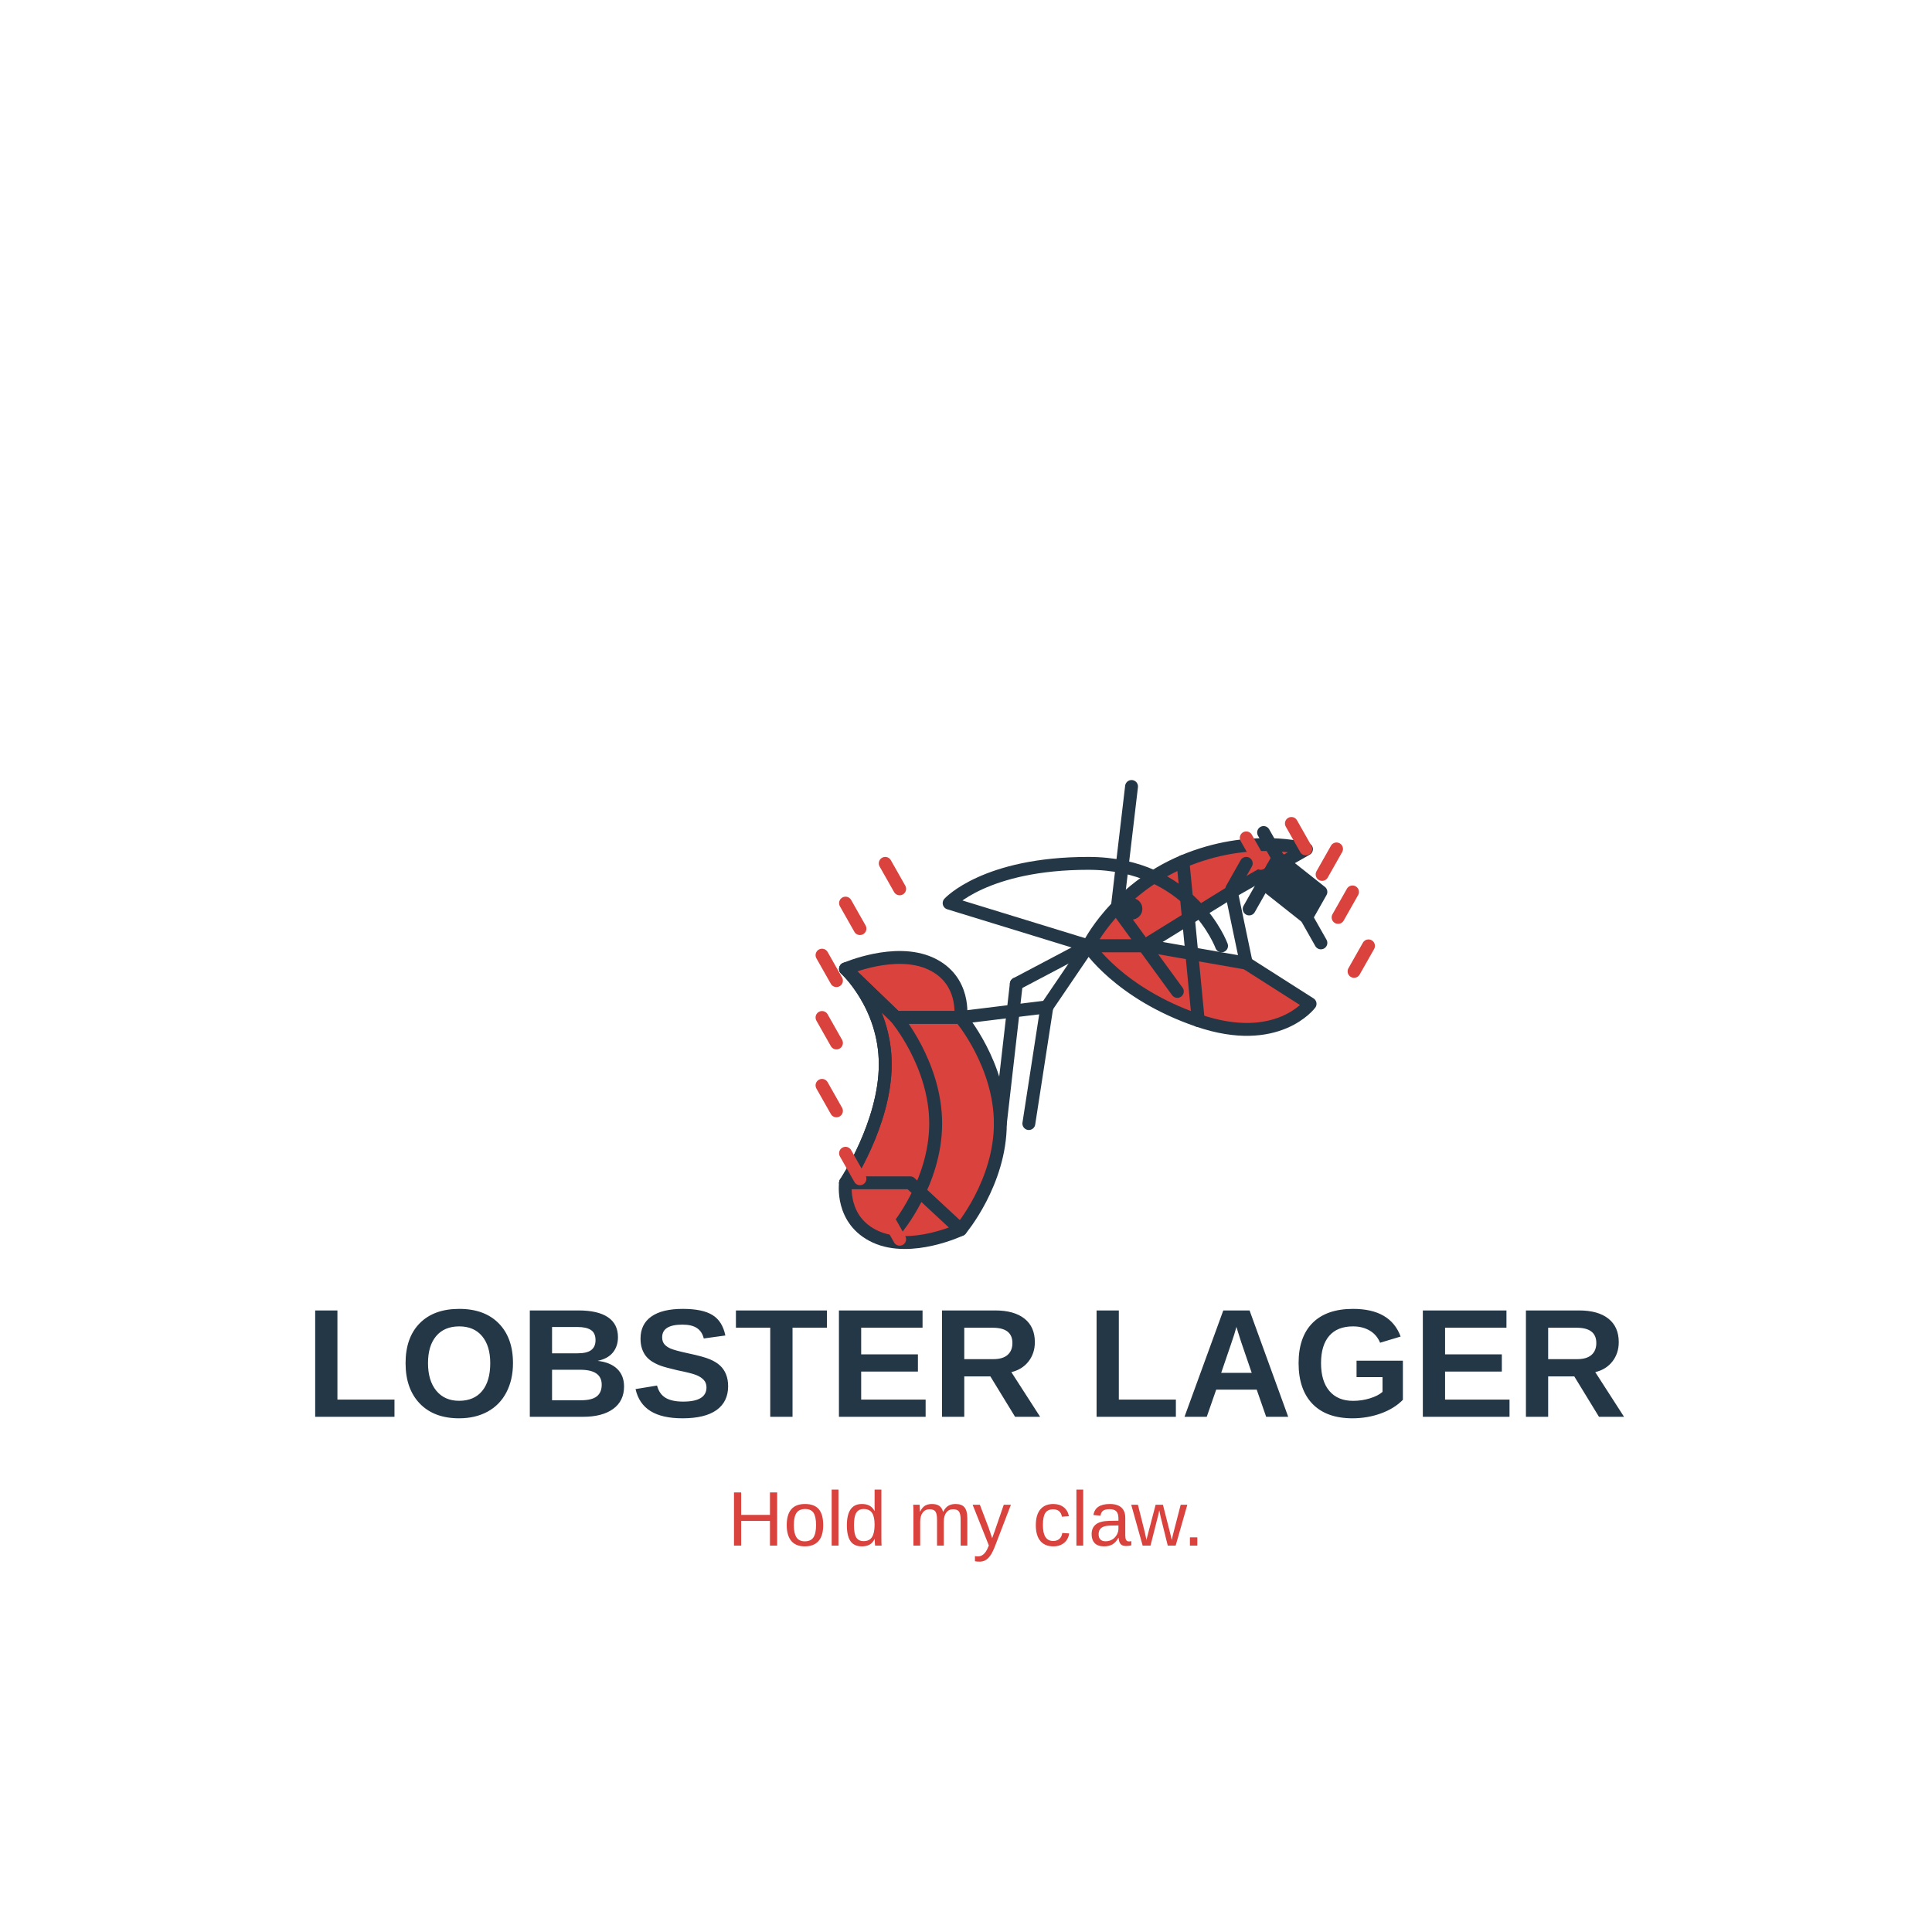
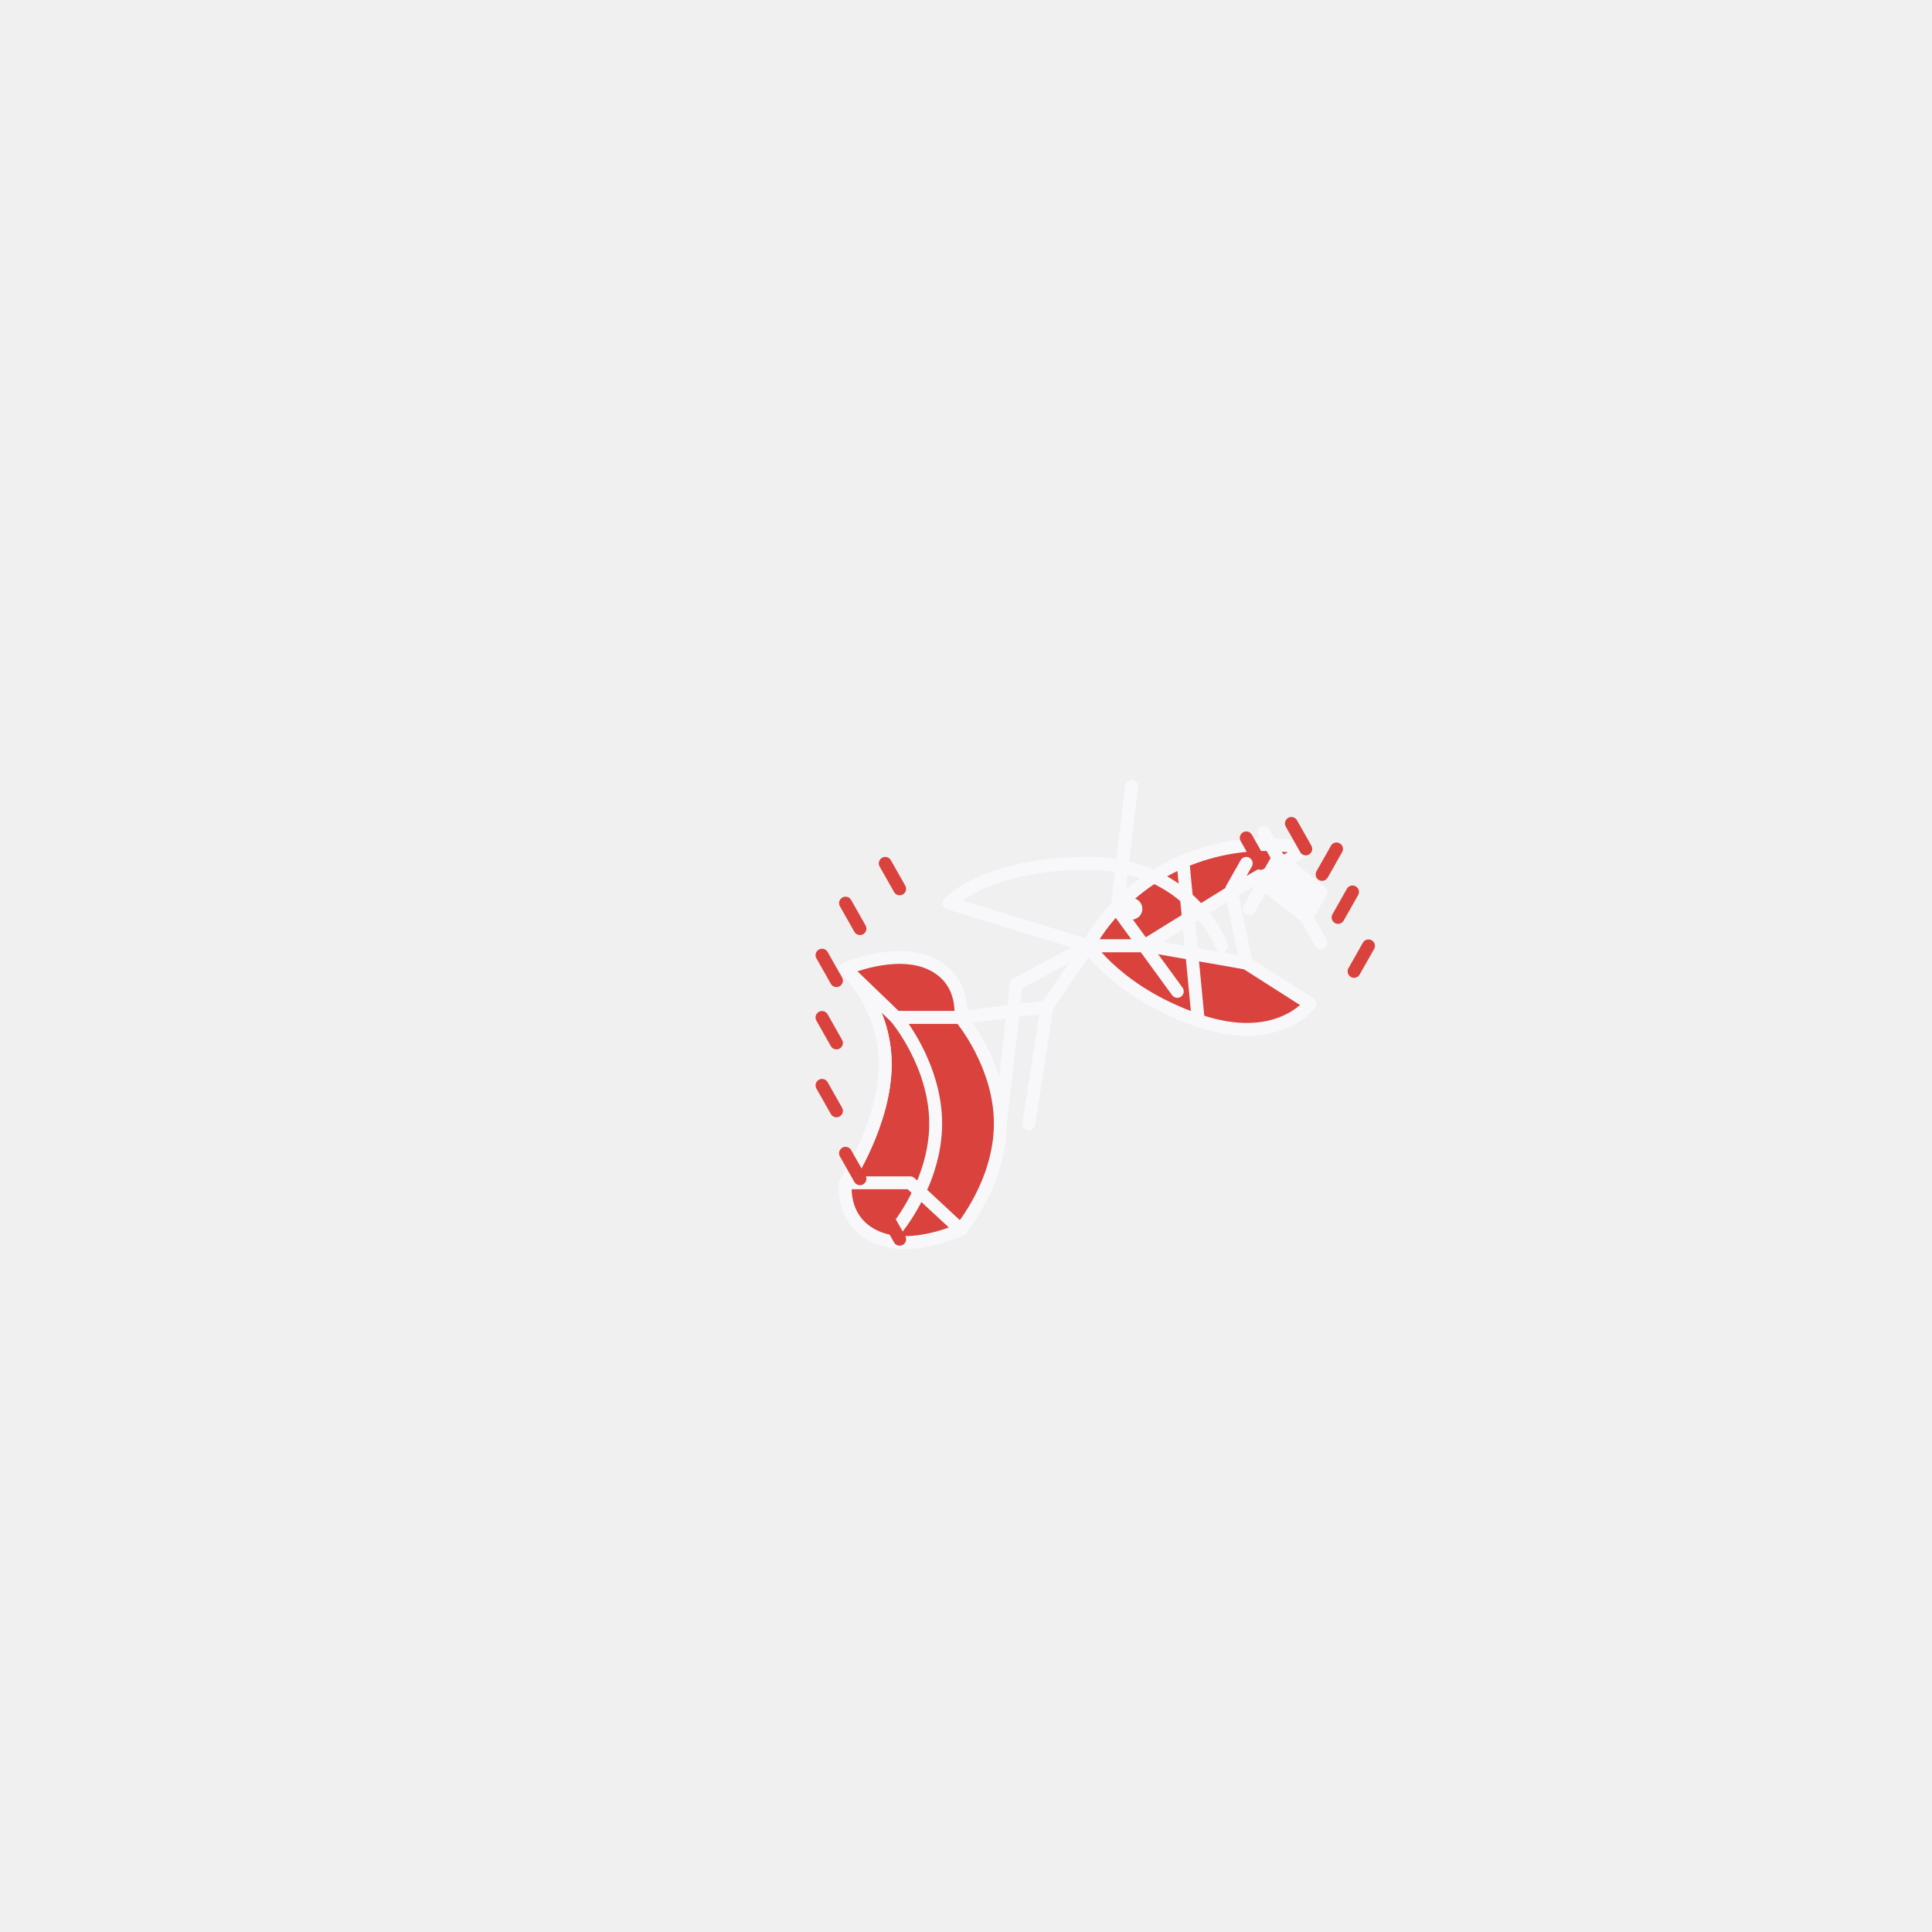
<svg xmlns="http://www.w3.org/2000/svg" width="600" height="600" viewBox="0 0 600 600" fill="none">
  <g clip-path="url(#clip0_1_2)">
-     <rect width="600" height="600" fill="white" />
-     <path d="M298.331 315.988C298.331 315.988 300.063 304.28 288.99 299.226C277.917 294.172 262.586 300.904 262.586 300.904L278.25 315.988H298.331Z" fill="#D9423D" stroke="#243746" stroke-width="4" stroke-linecap="round" stroke-linejoin="round" />
-     <path d="M337.989 293.751C337.989 293.751 346.359 276.413 367.378 267.534C388.397 258.654 405.736 263.708 405.736 263.708L382.407 276.996L355.317 293.751H337.989Z" fill="#D9423D" stroke="#243746" stroke-width="4" stroke-linecap="round" stroke-linejoin="round" />
-     <path d="M337.989 293.751C337.989 293.751 347.481 308.517 372.129 316.939C396.776 325.361 406.857 311.746 406.857 311.746L387.033 299.113L356.438 293.751H337.989Z" fill="#D9423D" stroke="#243746" stroke-width="4" stroke-linecap="round" stroke-linejoin="round" />
-     <path d="M298.331 315.988C298.331 315.988 310.663 330.53 310.663 348.931C310.663 367.333 298.331 381.875 298.331 381.875H278.25L262.586 367.333C262.586 367.333 274.918 348.931 274.918 330.53C274.918 312.129 262.586 300.904 262.586 300.904L278.25 315.988H298.331Z" fill="#D9423D" stroke="#243746" stroke-width="4" stroke-linecap="round" stroke-linejoin="round" />
-     <path d="M262.586 367.333C262.586 367.333 260.854 379.041 271.927 384.096C283.001 389.15 298.331 381.875 298.331 381.875L282.667 367.333H262.586Z" fill="#D9423D" stroke="#243746" stroke-width="4" stroke-linecap="round" stroke-linejoin="round" />
-     <path d="M278.25 315.988C278.25 315.988 290.582 330.53 290.582 348.931C290.582 367.333 278.25 381.875 278.25 381.875" stroke="#243746" stroke-width="4" stroke-linecap="round" stroke-linejoin="round" />
-     <path d="M262.586 300.904C262.586 300.904 274.918 312.129 274.918 330.53C274.918 348.931 262.586 367.333 262.586 367.333" stroke="#243746" stroke-width="4" stroke-linecap="round" stroke-linejoin="round" />
-     <path d="M337.989 293.751L315.621 305.56" stroke="#243746" stroke-width="4" stroke-linecap="round" stroke-linejoin="round" />
-     <path d="M337.989 293.751L325.111 312.701" stroke="#243746" stroke-width="4" stroke-linecap="round" stroke-linejoin="round" />
-     <path d="M298.331 315.988L325.111 312.701" stroke="#243746" stroke-width="4" stroke-linecap="round" stroke-linejoin="round" />
-     <path d="M355.317 293.751L365.628 307.889" stroke="#243746" stroke-width="4" stroke-linecap="round" stroke-linejoin="round" />
-     <path d="M382.407 276.996L387.033 299.113" stroke="#243746" stroke-width="4" stroke-linecap="round" stroke-linejoin="round" />
-     <path d="M367.378 267.534L372.129 316.939" stroke="#243746" stroke-width="4" stroke-linecap="round" stroke-linejoin="round" />
-     <path d="M355.317 293.751L346.93 282.242" stroke="#243746" stroke-width="4" stroke-linecap="round" stroke-linejoin="round" />
-     <path d="M315.621 305.56L310.663 348.931" stroke="#243746" stroke-width="4" stroke-linecap="round" stroke-linejoin="round" />
-     <path d="M325.111 312.701L319.516 348.931" stroke="#243746" stroke-width="4" stroke-linecap="round" stroke-linejoin="round" />
-     <path d="M346.93 282.242L351.411 244.247" stroke="#243746" stroke-width="4" stroke-linecap="round" stroke-linejoin="round" />
-     <path d="M337.989 293.751L294.761 280.471C294.761 280.471 305.967 268.125 337.989 268.125C370.012 268.125 379.368 293.751 379.368 293.751" stroke="#243746" stroke-width="4" stroke-linecap="round" stroke-linejoin="round" />
-     <circle cx="351.411" cy="282.242" r="3.361" fill="#243746" />
+     <rect width="600" height="600" fill="none" />
+     <path d="M298.331 315.988C298.331 315.988 300.063 304.28 288.99 299.226C277.917 294.172 262.586 300.904 262.586 300.904L278.25 315.988H298.331Z" fill="#D9423D" stroke="#F8F8FA" stroke-width="4" stroke-linecap="round" stroke-linejoin="round" />
+     <path d="M337.989 293.751C337.989 293.751 346.359 276.413 367.378 267.534C388.397 258.654 405.736 263.708 405.736 263.708L382.407 276.996L355.317 293.751H337.989Z" fill="#D9423D" stroke="#F8F8FA" stroke-width="4" stroke-linecap="round" stroke-linejoin="round" />
+     <path d="M337.989 293.751C337.989 293.751 347.481 308.517 372.129 316.939C396.776 325.361 406.857 311.746 406.857 311.746L387.033 299.113L356.438 293.751H337.989Z" fill="#D9423D" stroke="#F8F8FA" stroke-width="4" stroke-linecap="round" stroke-linejoin="round" />
+     <path d="M298.331 315.988C298.331 315.988 310.663 330.53 310.663 348.931C310.663 367.333 298.331 381.875 298.331 381.875H278.25L262.586 367.333C262.586 367.333 274.918 348.931 274.918 330.53C274.918 312.129 262.586 300.904 262.586 300.904L278.25 315.988H298.331Z" fill="#D9423D" stroke="#F8F8FA" stroke-width="4" stroke-linecap="round" stroke-linejoin="round" />
+     <path d="M262.586 367.333C262.586 367.333 260.854 379.041 271.927 384.096C283.001 389.15 298.331 381.875 298.331 381.875L282.667 367.333H262.586Z" fill="#D9423D" stroke="#F8F8FA" stroke-width="4" stroke-linecap="round" stroke-linejoin="round" />
+     <path d="M278.25 315.988C278.25 315.988 290.582 330.53 290.582 348.931C290.582 367.333 278.25 381.875 278.25 381.875" stroke="#F8F8FA" stroke-width="4" stroke-linecap="round" stroke-linejoin="round" />
+     <path d="M262.586 300.904C262.586 300.904 274.918 312.129 274.918 330.53C274.918 348.931 262.586 367.333 262.586 367.333" stroke="#F8F8FA" stroke-width="4" stroke-linecap="round" stroke-linejoin="round" />
+     <path d="M337.989 293.751L315.621 305.56" stroke="#F8F8FA" stroke-width="4" stroke-linecap="round" stroke-linejoin="round" />
+     <path d="M337.989 293.751L325.111 312.701" stroke="#F8F8FA" stroke-width="4" stroke-linecap="round" stroke-linejoin="round" />
+     <path d="M298.331 315.988L325.111 312.701" stroke="#F8F8FA" stroke-width="4" stroke-linecap="round" stroke-linejoin="round" />
+     <path d="M355.317 293.751L365.628 307.889" stroke="#F8F8FA" stroke-width="4" stroke-linecap="round" stroke-linejoin="round" />
+     <path d="M382.407 276.996L387.033 299.113" stroke="#F8F8FA" stroke-width="4" stroke-linecap="round" stroke-linejoin="round" />
+     <path d="M367.378 267.534L372.129 316.939" stroke="#F8F8FA" stroke-width="4" stroke-linecap="round" stroke-linejoin="round" />
+     <path d="M355.317 293.751L346.93 282.242" stroke="#F8F8FA" stroke-width="4" stroke-linecap="round" stroke-linejoin="round" />
+     <path d="M315.621 305.56L310.663 348.931" stroke="#F8F8FA" stroke-width="4" stroke-linecap="round" stroke-linejoin="round" />
+     <path d="M325.111 312.701L319.516 348.931" stroke="#F8F8FA" stroke-width="4" stroke-linecap="round" stroke-linejoin="round" />
+     <path d="M346.93 282.242L351.411 244.247" stroke="#F8F8FA" stroke-width="4" stroke-linecap="round" stroke-linejoin="round" />
+     <path d="M337.989 293.751L294.761 280.471C294.761 280.471 305.967 268.125 337.989 268.125C370.012 268.125 379.368 293.751 379.368 293.751" stroke="#F8F8FA" stroke-width="4" stroke-linecap="round" stroke-linejoin="round" />
+     <circle cx="351.411" cy="282.242" r="3.361" fill="#F8F8FA" />
    <path d="M387.033 260.212L391.514 268.125" stroke="#D9423D" stroke-width="4" stroke-linecap="round" stroke-linejoin="round" />
    <path d="M401.053 255.731L405.534 263.644" stroke="#D9423D" stroke-width="4" stroke-linecap="round" stroke-linejoin="round" />
    <path d="M415.073 263.644L410.592 271.557" stroke="#D9423D" stroke-width="4" stroke-linecap="round" stroke-linejoin="round" />
    <path d="M420.035 276.996L415.554 284.909" stroke="#D9423D" stroke-width="4" stroke-linecap="round" stroke-linejoin="round" />
    <path d="M424.997 293.751L420.516 301.664" stroke="#D9423D" stroke-width="4" stroke-linecap="round" stroke-linejoin="round" />
    <path d="M274.918 268.125L279.399 276.038" stroke="#D9423D" stroke-width="4" stroke-linecap="round" stroke-linejoin="round" />
    <path d="M262.586 280.471L267.067 288.384" stroke="#D9423D" stroke-width="4" stroke-linecap="round" stroke-linejoin="round" />
    <path d="M255.284 296.633L259.765 304.546" stroke="#D9423D" stroke-width="4" stroke-linecap="round" stroke-linejoin="round" />
    <path d="M255.284 315.988L259.765 323.901" stroke="#D9423D" stroke-width="4" stroke-linecap="round" stroke-linejoin="round" />
    <path d="M255.284 337.072L259.765 344.985" stroke="#D9423D" stroke-width="4" stroke-linecap="round" stroke-linejoin="round" />
    <path d="M262.586 358.156L267.067 366.069" stroke="#D9423D" stroke-width="4" stroke-linecap="round" stroke-linejoin="round" />
    <path d="M274.918 376.943L279.399 384.856" stroke="#D9423D" stroke-width="4" stroke-linecap="round" stroke-linejoin="round" />
-     <path d="M396.903 266.459L392.422 274.372L405.736 284.909L410.217 276.996L396.903 266.459Z" fill="#243746" stroke="#243746" stroke-width="4" stroke-linecap="round" stroke-linejoin="round" />
-     <path d="M387.033 268.125L382.552 276.038" stroke="#243746" stroke-width="4" stroke-linecap="round" stroke-linejoin="round" />
-     <path d="M396.903 266.459L392.422 258.546" stroke="#243746" stroke-width="4" stroke-linecap="round" stroke-linejoin="round" />
-     <path d="M405.736 284.909L410.217 292.822" stroke="#243746" stroke-width="4" stroke-linecap="round" stroke-linejoin="round" />
-     <path d="M392.422 274.372L387.941 282.285" stroke="#243746" stroke-width="4" stroke-linecap="round" stroke-linejoin="round" />
-     <text x="300" y="440" text-anchor="middle" font-family="Arial, sans-serif" font-weight="bold" font-size="48" fill="#243746">LOBSTER LAGER</text>
-     <text x="300" y="480" text-anchor="middle" font-family="Arial, sans-serif" font-size="24" fill="#D9423D">Hold my claw.</text>
+     <path d="M396.903 266.459L392.422 274.372L405.736 284.909L410.217 276.996L396.903 266.459Z" fill="#F8F8FA" stroke="#F8F8FA" stroke-width="4" stroke-linecap="round" stroke-linejoin="round" />
+     <path d="M387.033 268.125L382.552 276.038" stroke="#F8F8FA" stroke-width="4" stroke-linecap="round" stroke-linejoin="round" />
+     <path d="M396.903 266.459L392.422 258.546" stroke="#F8F8FA" stroke-width="4" stroke-linecap="round" stroke-linejoin="round" />
+     <path d="M405.736 284.909L410.217 292.822" stroke="#F8F8FA" stroke-width="4" stroke-linecap="round" stroke-linejoin="round" />
+     <path d="M392.422 274.372L387.941 282.285" stroke="#F8F8FA" stroke-width="4" stroke-linecap="round" stroke-linejoin="round" />
  </g>
  <defs>
    <clipPath id="clip0_1_2">
      <rect width="600" height="600" fill="white" />
    </clipPath>
  </defs>
</svg>
